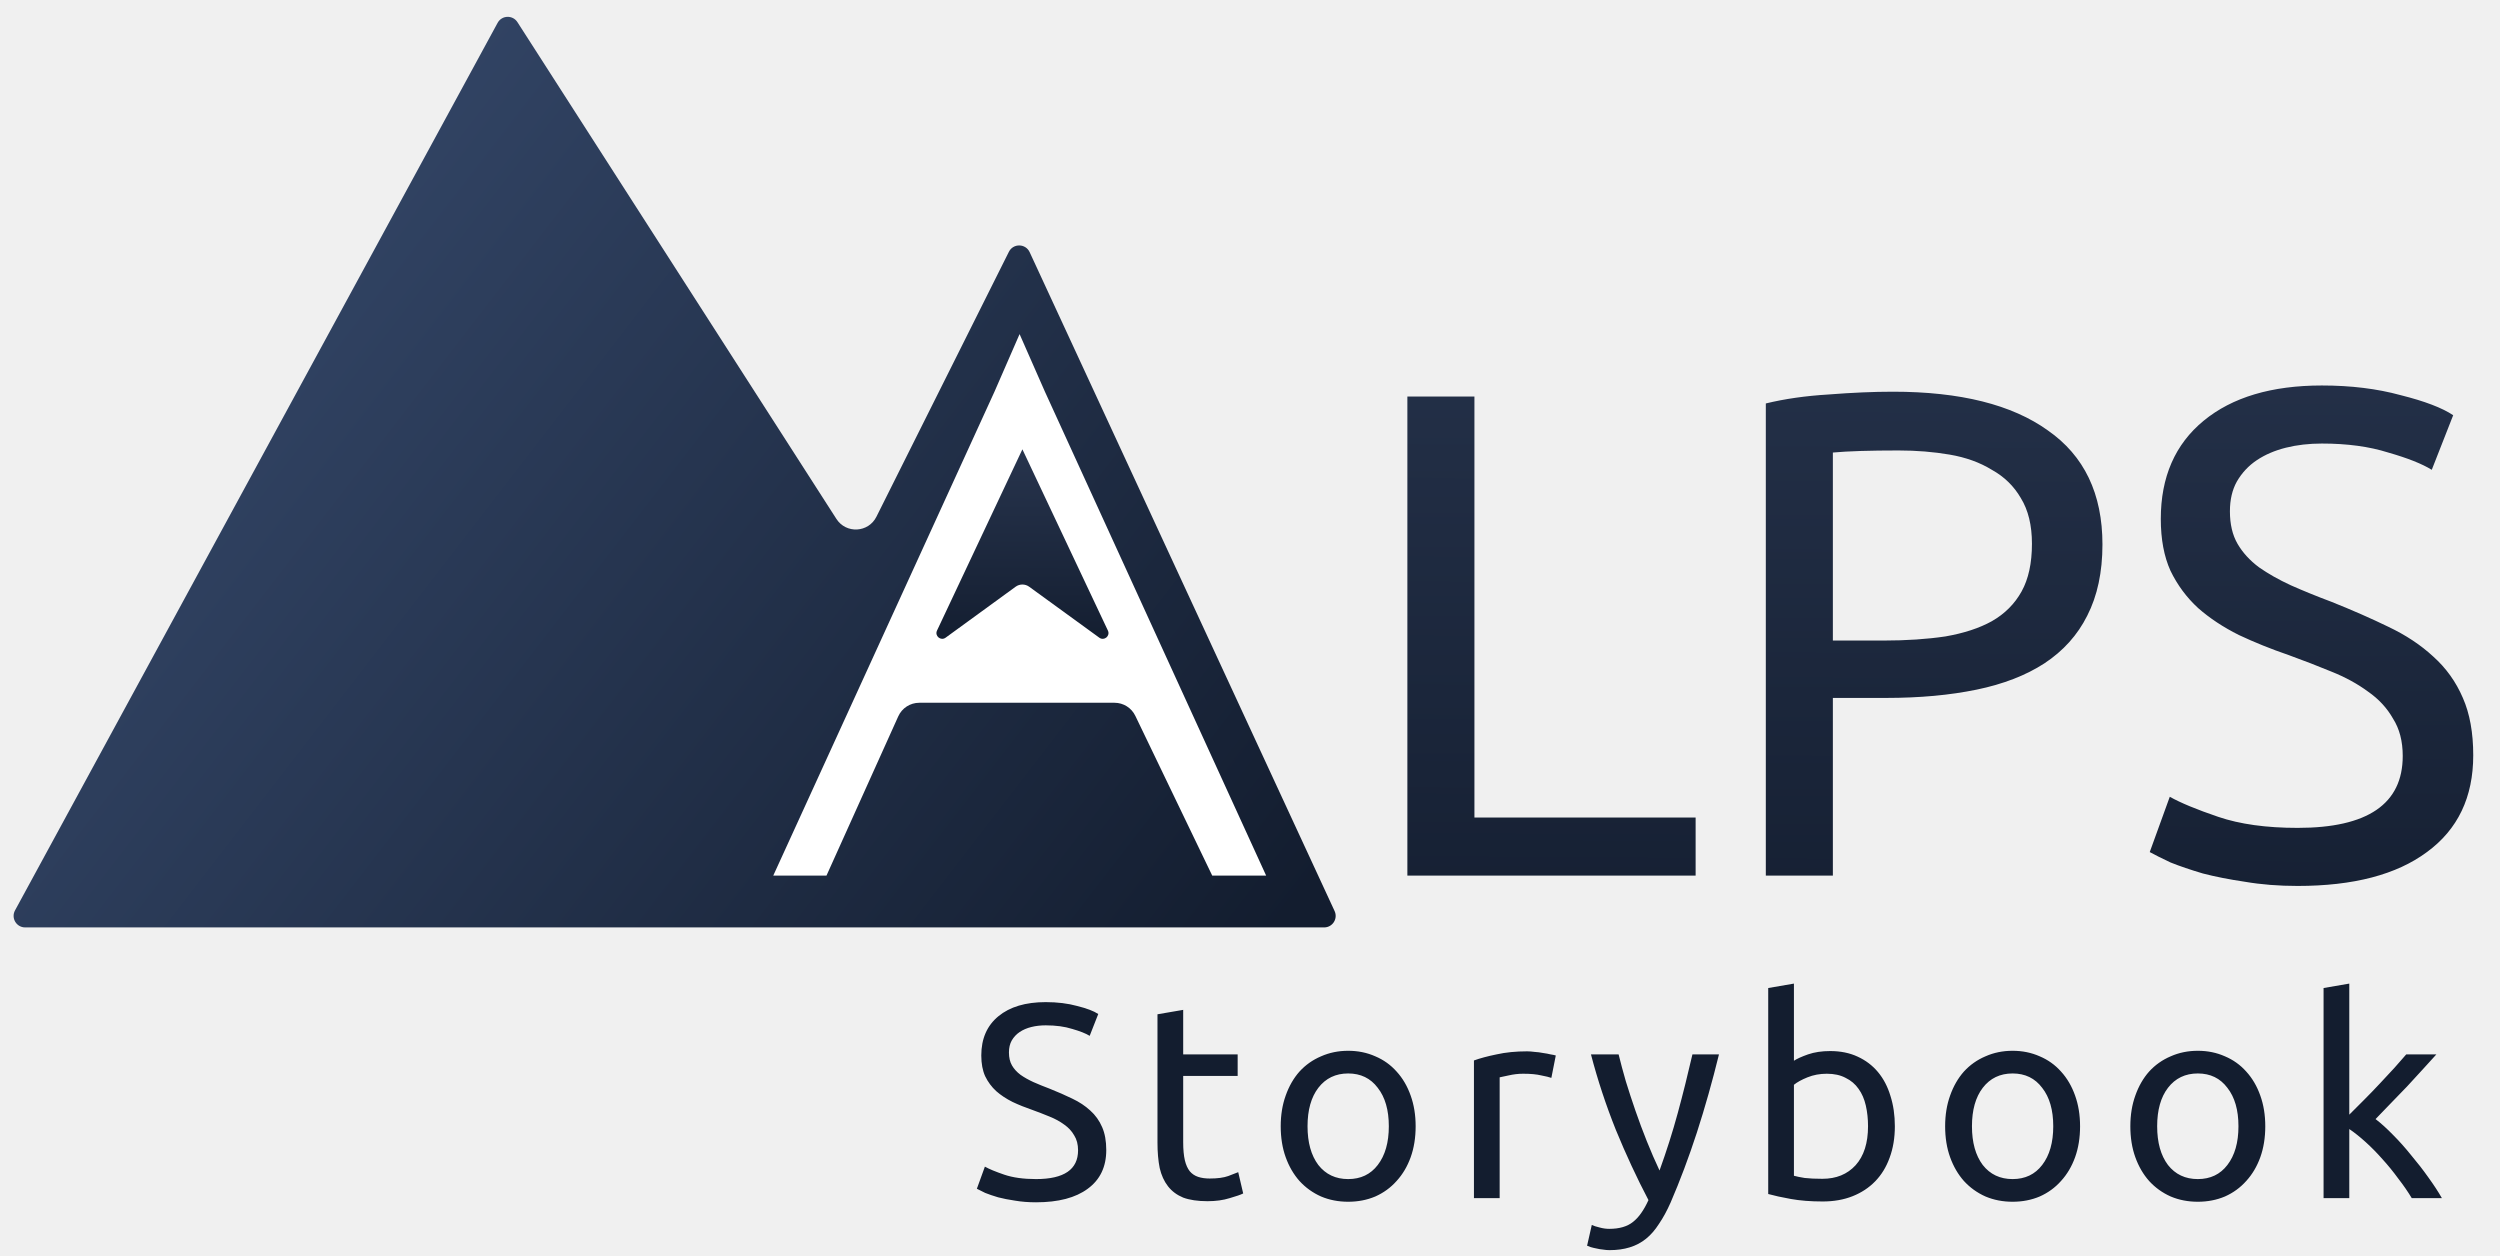
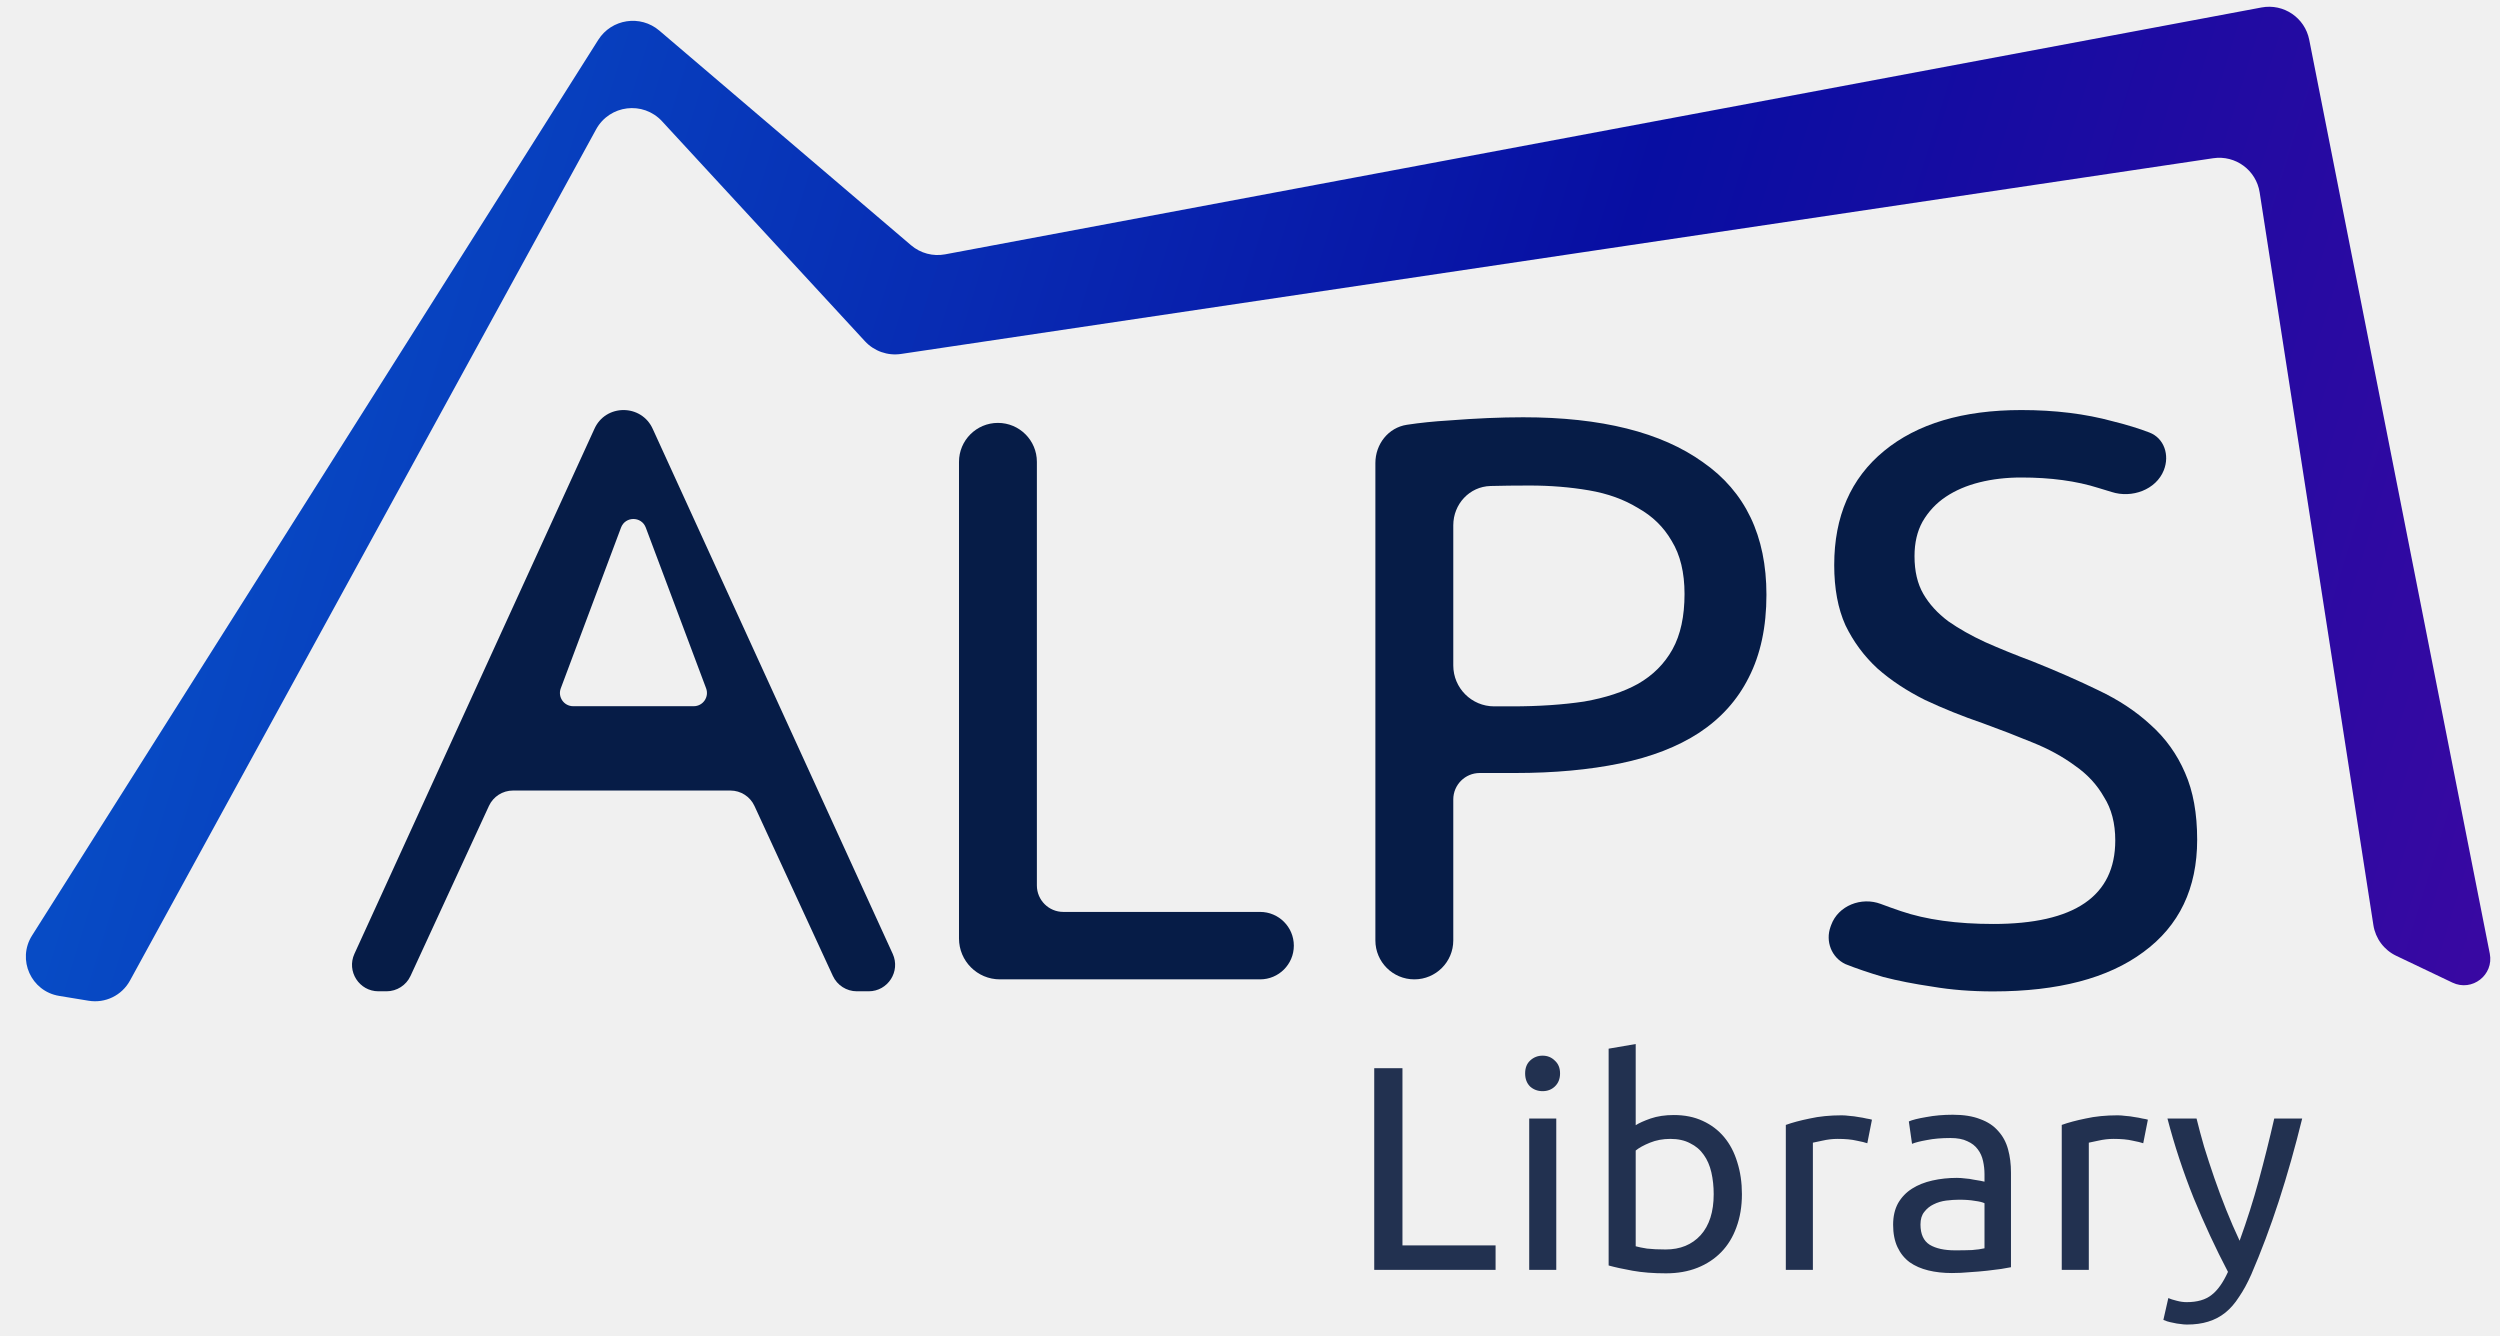
- <svg xmlns="http://www.w3.org/2000/svg" width="217" height="109" viewBox="0 0 217 109" fill="none">
-   <path d="M43.193 1.984L1.304 79.022C0.941 79.689 1.424 80.5 2.182 80.5H114.935C115.666 80.5 116.15 79.743 115.843 79.08L89.373 21.886C89.021 21.125 87.945 21.109 87.571 21.858L76.072 44.855C75.379 46.243 73.439 46.347 72.6 45.042L44.913 1.922C44.502 1.282 43.556 1.316 43.193 1.984Z" fill="url(#paint0_linear)" />
-   <path d="M98.545 62.133C98.212 61.44 97.511 61 96.743 61H79.792C79.006 61 78.292 61.461 77.969 62.178L71.74 76H67.12L86.32 34L88.5 29L90.7 34L109.9 76H105.22L98.545 62.133Z" fill="white" />
-   <path d="M147.18 70.96V76H122.16V34.42H127.98V70.96H147.18ZM164.313 34C170.153 34 174.633 35.12 177.753 37.36C180.913 39.56 182.493 42.86 182.493 47.26C182.493 49.66 182.053 51.72 181.173 53.44C180.333 55.12 179.093 56.5 177.453 57.58C175.853 58.62 173.893 59.38 171.573 59.86C169.253 60.34 166.633 60.58 163.713 60.58H159.093V76H153.273V35.02C154.913 34.62 156.733 34.36 158.733 34.24C160.773 34.08 162.633 34 164.313 34ZM164.793 39.1C162.313 39.1 160.413 39.16 159.093 39.28V55.6H163.473C165.473 55.6 167.273 55.48 168.873 55.24C170.473 54.96 171.813 54.52 172.893 53.92C174.013 53.28 174.873 52.42 175.473 51.34C176.073 50.26 176.373 48.88 176.373 47.2C176.373 45.6 176.053 44.28 175.413 43.24C174.813 42.2 173.973 41.38 172.893 40.78C171.853 40.14 170.633 39.7 169.233 39.46C167.833 39.22 166.353 39.1 164.793 39.1ZM199.437 71.86C205.517 71.86 208.557 69.78 208.557 65.62C208.557 64.34 208.277 63.26 207.717 62.38C207.197 61.46 206.477 60.68 205.557 60.04C204.637 59.36 203.577 58.78 202.377 58.3C201.217 57.82 199.977 57.34 198.657 56.86C197.137 56.34 195.697 55.76 194.337 55.12C192.977 54.44 191.797 53.66 190.797 52.78C189.797 51.86 188.997 50.78 188.397 49.54C187.837 48.3 187.557 46.8 187.557 45.04C187.557 41.4 188.797 38.56 191.277 36.52C193.757 34.48 197.177 33.46 201.537 33.46C204.057 33.46 206.337 33.74 208.377 34.3C210.457 34.82 211.977 35.4 212.937 36.04L211.077 40.78C210.237 40.26 208.977 39.76 207.297 39.28C205.657 38.76 203.737 38.5 201.537 38.5C200.417 38.5 199.377 38.62 198.417 38.86C197.457 39.1 196.617 39.46 195.897 39.94C195.177 40.42 194.597 41.04 194.157 41.8C193.757 42.52 193.557 43.38 193.557 44.38C193.557 45.5 193.777 46.44 194.217 47.2C194.657 47.96 195.277 48.64 196.077 49.24C196.877 49.8 197.797 50.32 198.837 50.8C199.917 51.28 201.097 51.76 202.377 52.24C204.177 52.96 205.817 53.68 207.297 54.4C208.817 55.12 210.117 55.98 211.197 56.98C212.317 57.98 213.177 59.18 213.777 60.58C214.377 61.94 214.677 63.6 214.677 65.56C214.677 69.2 213.337 72 210.657 73.96C208.017 75.92 204.277 76.9 199.437 76.9C197.797 76.9 196.277 76.78 194.877 76.54C193.517 76.34 192.297 76.1 191.217 75.82C190.137 75.5 189.197 75.18 188.397 74.86C187.637 74.5 187.037 74.2 186.597 73.96L188.337 69.16C189.257 69.68 190.657 70.26 192.537 70.9C194.417 71.54 196.717 71.86 199.437 71.86Z" fill="url(#paint1_linear)" />
-   <path d="M89.928 102.344C92.36 102.344 93.576 101.512 93.576 99.848C93.576 99.336 93.464 98.904 93.24 98.552C93.032 98.184 92.744 97.872 92.376 97.616C92.008 97.344 91.584 97.112 91.104 96.92C90.64 96.728 90.144 96.536 89.616 96.344C89.008 96.136 88.432 95.904 87.888 95.648C87.344 95.376 86.872 95.064 86.472 94.712C86.072 94.344 85.752 93.912 85.512 93.416C85.288 92.92 85.176 92.32 85.176 91.616C85.176 90.16 85.672 89.024 86.664 88.208C87.656 87.392 89.024 86.984 90.768 86.984C91.776 86.984 92.688 87.096 93.504 87.32C94.336 87.528 94.944 87.76 95.328 88.016L94.584 89.912C94.248 89.704 93.744 89.504 93.072 89.312C92.416 89.104 91.648 89 90.768 89C90.32 89 89.904 89.048 89.52 89.144C89.136 89.24 88.8 89.384 88.512 89.576C88.224 89.768 87.992 90.016 87.816 90.32C87.656 90.608 87.576 90.952 87.576 91.352C87.576 91.8 87.664 92.176 87.84 92.48C88.016 92.784 88.264 93.056 88.584 93.296C88.904 93.52 89.272 93.728 89.688 93.92C90.12 94.112 90.592 94.304 91.104 94.496C91.824 94.784 92.48 95.072 93.072 95.36C93.68 95.648 94.2 95.992 94.632 96.392C95.08 96.792 95.424 97.272 95.664 97.832C95.904 98.376 96.024 99.04 96.024 99.824C96.024 101.28 95.488 102.4 94.416 103.184C93.36 103.968 91.864 104.36 89.928 104.36C89.272 104.36 88.664 104.312 88.104 104.216C87.56 104.136 87.072 104.04 86.64 103.928C86.208 103.8 85.832 103.672 85.512 103.544C85.208 103.4 84.968 103.28 84.792 103.184L85.488 101.264C85.856 101.472 86.416 101.704 87.168 101.96C87.92 102.216 88.84 102.344 89.928 102.344ZM102.701 91.52H107.429V93.392H102.701V99.152C102.701 99.776 102.749 100.296 102.845 100.712C102.941 101.112 103.085 101.432 103.277 101.672C103.469 101.896 103.709 102.056 103.997 102.152C104.285 102.248 104.621 102.296 105.005 102.296C105.677 102.296 106.213 102.224 106.613 102.08C107.029 101.92 107.317 101.808 107.477 101.744L107.909 103.592C107.685 103.704 107.293 103.84 106.733 104C106.173 104.176 105.533 104.264 104.813 104.264C103.965 104.264 103.261 104.16 102.701 103.952C102.157 103.728 101.717 103.4 101.381 102.968C101.045 102.536 100.805 102.008 100.661 101.384C100.533 100.744 100.469 100.008 100.469 99.176V88.04L102.701 87.656V91.52ZM122.878 97.76C122.878 98.752 122.734 99.648 122.446 100.448C122.158 101.248 121.75 101.936 121.222 102.512C120.71 103.088 120.094 103.536 119.374 103.856C118.654 104.16 117.87 104.312 117.022 104.312C116.174 104.312 115.39 104.16 114.67 103.856C113.95 103.536 113.326 103.088 112.798 102.512C112.286 101.936 111.886 101.248 111.598 100.448C111.31 99.648 111.166 98.752 111.166 97.76C111.166 96.784 111.31 95.896 111.598 95.096C111.886 94.28 112.286 93.584 112.798 93.008C113.326 92.432 113.95 91.992 114.67 91.688C115.39 91.368 116.174 91.208 117.022 91.208C117.87 91.208 118.654 91.368 119.374 91.688C120.094 91.992 120.71 92.432 121.222 93.008C121.75 93.584 122.158 94.28 122.446 95.096C122.734 95.896 122.878 96.784 122.878 97.76ZM120.55 97.76C120.55 96.352 120.23 95.24 119.59 94.424C118.966 93.592 118.11 93.176 117.022 93.176C115.934 93.176 115.07 93.592 114.43 94.424C113.806 95.24 113.494 96.352 113.494 97.76C113.494 99.168 113.806 100.288 114.43 101.12C115.07 101.936 115.934 102.344 117.022 102.344C118.11 102.344 118.966 101.936 119.59 101.12C120.23 100.288 120.55 99.168 120.55 97.76ZM132.546 91.256C132.738 91.256 132.954 91.272 133.194 91.304C133.45 91.32 133.698 91.352 133.938 91.4C134.178 91.432 134.394 91.472 134.586 91.52C134.794 91.552 134.946 91.584 135.042 91.616L134.658 93.56C134.482 93.496 134.186 93.424 133.77 93.344C133.37 93.248 132.85 93.2 132.21 93.2C131.794 93.2 131.378 93.248 130.962 93.344C130.562 93.424 130.298 93.48 130.17 93.512V104H127.938V92.048C128.466 91.856 129.122 91.68 129.906 91.52C130.69 91.344 131.57 91.256 132.546 91.256ZM138.167 106.328C138.343 106.408 138.567 106.48 138.839 106.544C139.127 106.624 139.407 106.664 139.679 106.664C140.559 106.664 141.247 106.464 141.743 106.064C142.239 105.68 142.687 105.048 143.087 104.168C142.079 102.248 141.135 100.216 140.255 98.072C139.391 95.912 138.671 93.728 138.095 91.52H140.495C140.671 92.24 140.879 93.016 141.119 93.848C141.375 94.68 141.655 95.536 141.959 96.416C142.263 97.296 142.591 98.176 142.943 99.056C143.295 99.936 143.663 100.784 144.047 101.6C144.655 99.92 145.183 98.256 145.631 96.608C146.079 94.96 146.503 93.264 146.903 91.52H149.207C148.631 93.872 147.991 96.136 147.287 98.312C146.583 100.472 145.823 102.496 145.007 104.384C144.687 105.104 144.351 105.72 143.999 106.232C143.663 106.76 143.287 107.192 142.871 107.528C142.455 107.864 141.983 108.112 141.455 108.272C140.943 108.432 140.359 108.512 139.703 108.512C139.527 108.512 139.343 108.496 139.151 108.464C138.959 108.448 138.767 108.416 138.575 108.368C138.399 108.336 138.231 108.296 138.071 108.248C137.927 108.2 137.823 108.16 137.759 108.128L138.167 106.328ZM155.713 92.072C155.985 91.896 156.393 91.712 156.937 91.52C157.497 91.328 158.137 91.232 158.857 91.232C159.753 91.232 160.545 91.392 161.233 91.712C161.937 92.032 162.529 92.48 163.009 93.056C163.489 93.632 163.849 94.32 164.089 95.12C164.345 95.92 164.473 96.8 164.473 97.76C164.473 98.768 164.321 99.68 164.017 100.496C163.729 101.296 163.313 101.976 162.769 102.536C162.225 103.096 161.569 103.528 160.801 103.832C160.033 104.136 159.169 104.288 158.209 104.288C157.169 104.288 156.249 104.216 155.449 104.072C154.649 103.928 153.993 103.784 153.481 103.64V85.76L155.713 85.376V92.072ZM155.713 102.056C155.937 102.12 156.249 102.184 156.649 102.248C157.065 102.296 157.577 102.32 158.185 102.32C159.385 102.32 160.345 101.928 161.065 101.144C161.785 100.344 162.145 99.216 162.145 97.76C162.145 97.12 162.081 96.52 161.953 95.96C161.825 95.4 161.617 94.92 161.329 94.52C161.041 94.104 160.665 93.784 160.201 93.56C159.753 93.32 159.209 93.2 158.569 93.2C157.961 93.2 157.401 93.304 156.889 93.512C156.377 93.72 155.985 93.936 155.713 94.16V102.056ZM180.55 97.76C180.55 98.752 180.406 99.648 180.118 100.448C179.83 101.248 179.422 101.936 178.894 102.512C178.382 103.088 177.766 103.536 177.046 103.856C176.326 104.16 175.542 104.312 174.694 104.312C173.846 104.312 173.062 104.16 172.342 103.856C171.622 103.536 170.998 103.088 170.47 102.512C169.958 101.936 169.558 101.248 169.27 100.448C168.982 99.648 168.838 98.752 168.838 97.76C168.838 96.784 168.982 95.896 169.27 95.096C169.558 94.28 169.958 93.584 170.47 93.008C170.998 92.432 171.622 91.992 172.342 91.688C173.062 91.368 173.846 91.208 174.694 91.208C175.542 91.208 176.326 91.368 177.046 91.688C177.766 91.992 178.382 92.432 178.894 93.008C179.422 93.584 179.83 94.28 180.118 95.096C180.406 95.896 180.55 96.784 180.55 97.76ZM178.222 97.76C178.222 96.352 177.902 95.24 177.262 94.424C176.638 93.592 175.782 93.176 174.694 93.176C173.606 93.176 172.742 93.592 172.102 94.424C171.478 95.24 171.166 96.352 171.166 97.76C171.166 99.168 171.478 100.288 172.102 101.12C172.742 101.936 173.606 102.344 174.694 102.344C175.782 102.344 176.638 101.936 177.262 101.12C177.902 100.288 178.222 99.168 178.222 97.76ZM196.626 97.76C196.626 98.752 196.482 99.648 196.194 100.448C195.906 101.248 195.498 101.936 194.97 102.512C194.458 103.088 193.842 103.536 193.122 103.856C192.402 104.16 191.618 104.312 190.77 104.312C189.922 104.312 189.138 104.16 188.418 103.856C187.698 103.536 187.074 103.088 186.546 102.512C186.034 101.936 185.634 101.248 185.346 100.448C185.058 99.648 184.914 98.752 184.914 97.76C184.914 96.784 185.058 95.896 185.346 95.096C185.634 94.28 186.034 93.584 186.546 93.008C187.074 92.432 187.698 91.992 188.418 91.688C189.138 91.368 189.922 91.208 190.77 91.208C191.618 91.208 192.402 91.368 193.122 91.688C193.842 91.992 194.458 92.432 194.97 93.008C195.498 93.584 195.906 94.28 196.194 95.096C196.482 95.896 196.626 96.784 196.626 97.76ZM194.298 97.76C194.298 96.352 193.978 95.24 193.338 94.424C192.714 93.592 191.858 93.176 190.77 93.176C189.682 93.176 188.818 93.592 188.178 94.424C187.554 95.24 187.242 96.352 187.242 97.76C187.242 99.168 187.554 100.288 188.178 101.12C188.818 101.936 189.682 102.344 190.77 102.344C191.858 102.344 192.714 101.936 193.338 101.12C193.978 100.288 194.298 99.168 194.298 97.76ZM206.198 97.136C206.678 97.504 207.182 97.96 207.71 98.504C208.254 99.048 208.782 99.64 209.294 100.28C209.822 100.904 210.318 101.544 210.782 102.2C211.246 102.84 211.638 103.44 211.958 104H209.342C209.006 103.44 208.614 102.872 208.166 102.296C207.734 101.704 207.278 101.144 206.798 100.616C206.318 100.072 205.83 99.576 205.334 99.128C204.838 98.68 204.366 98.304 203.918 98V104H201.686V85.76L203.918 85.376V96.752C204.302 96.368 204.726 95.944 205.19 95.48C205.654 95.016 206.11 94.544 206.558 94.064C207.006 93.584 207.43 93.128 207.83 92.696C208.23 92.248 208.574 91.856 208.862 91.52H211.478C211.11 91.92 210.71 92.36 210.278 92.84C209.846 93.32 209.398 93.808 208.934 94.304C208.47 94.784 207.998 95.272 207.518 95.768C207.054 96.248 206.614 96.704 206.198 97.136Z" fill="#131D2F" />
-   <path d="M88.744 39L96.167 54.735C96.388 55.203 95.84 55.657 95.421 55.352L89.332 50.928C88.981 50.673 88.506 50.673 88.156 50.928L82.079 55.351C81.66 55.656 81.112 55.202 81.332 54.734L88.744 39Z" fill="url(#paint2_linear)" />
+ <svg xmlns="http://www.w3.org/2000/svg" width="189" height="101" viewBox="0 0 189 101" fill="none">
+   <path d="M45.227 3.015L2.422 70.727C1.273 72.543 2.352 74.943 4.472 75.29L6.707 75.657C7.963 75.862 9.212 75.253 9.823 74.137L45.066 9.779C46.081 7.925 48.617 7.614 50.051 9.168L65.39 25.797C66.084 26.549 67.106 26.91 68.119 26.759L167.319 11.962C169.001 11.711 170.57 12.866 170.83 14.546L179.429 69.942C179.586 70.951 180.231 71.819 181.154 72.258L185.405 74.286C186.89 74.994 188.547 73.707 188.228 72.093L174.577 3.004C174.248 1.34 172.641 0.252 170.974 0.564L71.452 19.228C70.534 19.4 69.587 19.148 68.876 18.541L49.847 2.315C48.415 1.093 46.233 1.424 45.227 3.015Z" fill="url(#paint0_linear)" />
+   <path d="M95.265 68.941C96.673 68.941 97.814 70.083 97.814 71.491V71.491C97.814 72.899 96.673 74.04 95.265 74.04H75.592C73.884 74.04 72.5 72.656 72.5 70.948V34.916C72.5 33.289 73.818 31.971 75.444 31.971V31.971C77.07 31.971 78.388 33.289 78.388 34.916V66.941C78.388 68.046 79.284 68.941 80.388 68.941H95.265Z" fill="#061C47" />
+   <path d="M115.149 31.546C121.058 31.546 125.591 32.679 128.747 34.946C131.944 37.172 133.543 40.511 133.543 44.962C133.543 47.391 133.098 49.475 132.208 51.215C131.358 52.915 130.103 54.311 128.444 55.404C126.825 56.456 124.842 57.225 122.495 57.711C120.147 58.196 117.496 58.439 114.542 58.439H111.868C110.763 58.439 109.868 59.334 109.868 60.439V71.096C109.868 72.722 108.55 74.04 106.924 74.04V74.04C105.297 74.04 103.979 72.722 103.979 71.096V35.007C103.979 33.581 104.953 32.326 106.362 32.113C107.355 31.963 108.402 31.855 109.504 31.789C111.568 31.627 113.449 31.546 115.149 31.546ZM115.635 36.706C114.541 36.706 113.558 36.718 112.687 36.741C111.089 36.783 109.868 38.113 109.868 39.712V50.308C109.868 52.016 111.252 53.401 112.96 53.401H114.299C116.323 53.401 118.144 53.279 119.763 53.036C121.382 52.753 122.737 52.308 123.83 51.701C124.963 51.053 125.833 50.183 126.44 49.09C127.048 47.998 127.351 46.601 127.351 44.902C127.351 43.283 127.027 41.947 126.38 40.895C125.773 39.843 124.923 39.013 123.83 38.406C122.778 37.759 121.544 37.313 120.127 37.071C118.711 36.828 117.213 36.706 115.635 36.706Z" fill="#061C47" />
+   <path d="M150.686 69.852C156.838 69.852 159.914 67.747 159.914 63.538C159.914 62.243 159.63 61.151 159.064 60.26C158.538 59.329 157.809 58.54 156.878 57.893C155.947 57.205 154.875 56.618 153.661 56.132C152.487 55.647 151.233 55.161 149.897 54.675C148.359 54.149 146.902 53.562 145.526 52.915C144.15 52.227 142.956 51.438 141.945 50.547C140.933 49.617 140.123 48.524 139.516 47.269C138.95 46.015 138.667 44.497 138.667 42.716C138.667 39.033 139.921 36.16 142.43 34.096C144.939 32.032 148.4 31 152.811 31C155.361 31 157.667 31.283 159.731 31.85C160.797 32.116 161.717 32.398 162.492 32.696C163.62 33.129 164.03 34.413 163.589 35.538V35.538C163.003 37.031 161.165 37.687 159.639 37.193C159.324 37.09 158.991 36.989 158.639 36.889C156.979 36.362 155.037 36.099 152.811 36.099C151.678 36.099 150.626 36.221 149.654 36.464C148.683 36.706 147.833 37.071 147.105 37.556C146.376 38.042 145.789 38.669 145.344 39.438C144.939 40.167 144.737 41.037 144.737 42.048C144.737 43.182 144.96 44.133 145.405 44.902C145.85 45.671 146.477 46.359 147.287 46.966C148.096 47.532 149.027 48.058 150.079 48.544C151.172 49.03 152.366 49.515 153.661 50.001C155.482 50.729 157.141 51.458 158.639 52.186C160.177 52.915 161.492 53.785 162.585 54.797C163.718 55.809 164.588 57.023 165.195 58.439C165.802 59.815 166.106 61.495 166.106 63.478C166.106 67.16 164.75 69.993 162.038 71.977C159.367 73.96 155.583 74.951 150.686 74.951C149.027 74.951 147.489 74.83 146.073 74.587C144.697 74.385 143.462 74.142 142.37 73.858C141.277 73.535 140.326 73.211 139.516 72.887V72.887C138.458 72.386 137.99 71.163 138.389 70.062L138.436 69.933C138.969 68.461 140.721 67.784 142.186 68.337C142.652 68.513 143.159 68.694 143.705 68.88C145.607 69.528 147.934 69.852 150.686 69.852Z" fill="#061C47" />
+   <path d="M113.066 94.152V96H103.892V80.754H106.026V94.152H113.066ZM117.654 96H115.608V84.56H117.654V96ZM116.62 82.492C116.254 82.492 115.938 82.375 115.674 82.14C115.425 81.891 115.3 81.561 115.3 81.15C115.3 80.739 115.425 80.417 115.674 80.182C115.938 79.933 116.254 79.808 116.62 79.808C116.987 79.808 117.295 79.933 117.544 80.182C117.808 80.417 117.94 80.739 117.94 81.15C117.94 81.561 117.808 81.891 117.544 82.14C117.295 82.375 116.987 82.492 116.62 82.492ZM123.659 85.066C123.908 84.905 124.282 84.736 124.781 84.56C125.294 84.384 125.881 84.296 126.541 84.296C127.362 84.296 128.088 84.443 128.719 84.736C129.364 85.029 129.907 85.44 130.347 85.968C130.787 86.496 131.117 87.127 131.337 87.86C131.571 88.593 131.689 89.4 131.689 90.28C131.689 91.204 131.549 92.04 131.271 92.788C131.007 93.521 130.625 94.145 130.127 94.658C129.628 95.171 129.027 95.567 128.323 95.846C127.619 96.125 126.827 96.264 125.947 96.264C124.993 96.264 124.15 96.198 123.417 96.066C122.683 95.934 122.082 95.802 121.613 95.67V79.28L123.659 78.928V85.066ZM123.659 94.218C123.864 94.277 124.15 94.335 124.517 94.394C124.898 94.438 125.367 94.46 125.925 94.46C127.025 94.46 127.905 94.101 128.565 93.382C129.225 92.649 129.555 91.615 129.555 90.28C129.555 89.693 129.496 89.143 129.379 88.63C129.261 88.117 129.071 87.677 128.807 87.31C128.543 86.929 128.198 86.635 127.773 86.43C127.362 86.21 126.863 86.1 126.277 86.1C125.719 86.1 125.206 86.195 124.737 86.386C124.267 86.577 123.908 86.775 123.659 86.98V94.218ZM139.232 84.318C139.408 84.318 139.606 84.333 139.826 84.362C140.06 84.377 140.288 84.406 140.508 84.45C140.728 84.479 140.926 84.516 141.102 84.56C141.292 84.589 141.432 84.619 141.52 84.648L141.168 86.43C141.006 86.371 140.735 86.305 140.354 86.232C139.987 86.144 139.51 86.1 138.924 86.1C138.542 86.1 138.161 86.144 137.78 86.232C137.413 86.305 137.171 86.357 137.054 86.386V96H135.008V85.044C135.492 84.868 136.093 84.707 136.812 84.56C137.53 84.399 138.337 84.318 139.232 84.318ZM147.806 94.526C148.29 94.526 148.715 94.519 149.082 94.504C149.463 94.475 149.779 94.431 150.028 94.372V90.962C149.881 90.889 149.639 90.83 149.302 90.786C148.979 90.727 148.583 90.698 148.114 90.698C147.806 90.698 147.476 90.72 147.124 90.764C146.787 90.808 146.471 90.903 146.178 91.05C145.899 91.182 145.665 91.373 145.474 91.622C145.283 91.857 145.188 92.172 145.188 92.568C145.188 93.301 145.423 93.815 145.892 94.108C146.361 94.387 146.999 94.526 147.806 94.526ZM147.63 84.274C148.451 84.274 149.141 84.384 149.698 84.604C150.27 84.809 150.725 85.11 151.062 85.506C151.414 85.887 151.663 86.349 151.81 86.892C151.957 87.42 152.03 88.007 152.03 88.652V95.802C151.854 95.831 151.605 95.875 151.282 95.934C150.974 95.978 150.622 96.022 150.226 96.066C149.83 96.11 149.397 96.147 148.928 96.176C148.473 96.22 148.019 96.242 147.564 96.242C146.919 96.242 146.325 96.176 145.782 96.044C145.239 95.912 144.77 95.707 144.374 95.428C143.978 95.135 143.67 94.753 143.45 94.284C143.23 93.815 143.12 93.25 143.12 92.59C143.12 91.959 143.245 91.417 143.494 90.962C143.758 90.507 144.11 90.141 144.55 89.862C144.99 89.583 145.503 89.378 146.09 89.246C146.677 89.114 147.293 89.048 147.938 89.048C148.143 89.048 148.356 89.063 148.576 89.092C148.796 89.107 149.001 89.136 149.192 89.18C149.397 89.209 149.573 89.239 149.72 89.268C149.867 89.297 149.969 89.319 150.028 89.334V88.762C150.028 88.425 149.991 88.095 149.918 87.772C149.845 87.435 149.713 87.141 149.522 86.892C149.331 86.628 149.067 86.423 148.73 86.276C148.407 86.115 147.982 86.034 147.454 86.034C146.779 86.034 146.185 86.085 145.672 86.188C145.173 86.276 144.799 86.371 144.55 86.474L144.308 84.78C144.572 84.663 145.012 84.553 145.628 84.45C146.244 84.333 146.911 84.274 147.63 84.274ZM160.092 84.318C160.268 84.318 160.466 84.333 160.686 84.362C160.921 84.377 161.148 84.406 161.368 84.45C161.588 84.479 161.786 84.516 161.962 84.56C162.153 84.589 162.292 84.619 162.38 84.648L162.028 86.43C161.867 86.371 161.596 86.305 161.214 86.232C160.848 86.144 160.371 86.1 159.784 86.1C159.403 86.1 159.022 86.144 158.64 86.232C158.274 86.305 158.032 86.357 157.914 86.386V96H155.868V85.044C156.352 84.868 156.954 84.707 157.672 84.56C158.391 84.399 159.198 84.318 160.092 84.318ZM163.925 98.134C164.087 98.207 164.292 98.273 164.541 98.332C164.805 98.405 165.062 98.442 165.311 98.442C166.118 98.442 166.749 98.259 167.203 97.892C167.658 97.54 168.069 96.961 168.435 96.154C167.511 94.394 166.646 92.531 165.839 90.566C165.047 88.586 164.387 86.584 163.859 84.56H166.059C166.221 85.22 166.411 85.931 166.631 86.694C166.866 87.457 167.123 88.241 167.401 89.048C167.68 89.855 167.981 90.661 168.303 91.468C168.626 92.275 168.963 93.052 169.315 93.8C169.873 92.26 170.357 90.735 170.767 89.224C171.178 87.713 171.567 86.159 171.933 84.56H174.045C173.517 86.716 172.931 88.791 172.285 90.786C171.64 92.766 170.943 94.621 170.195 96.352C169.902 97.012 169.594 97.577 169.271 98.046C168.963 98.53 168.619 98.926 168.237 99.234C167.856 99.542 167.423 99.769 166.939 99.916C166.47 100.063 165.935 100.136 165.333 100.136C165.172 100.136 165.003 100.121 164.827 100.092C164.651 100.077 164.475 100.048 164.299 100.004C164.138 99.975 163.984 99.938 163.837 99.894C163.705 99.85 163.61 99.813 163.551 99.784L163.925 98.134Z" fill="#223150" />
+   <path fill-rule="evenodd" clip-rule="evenodd" d="M55.22 59.765C56 59.765 56.709 60.219 57.036 60.927L62.964 73.779C63.291 74.488 64 74.942 64.78 74.942H65.67C67.126 74.942 68.094 73.435 67.489 72.11L49.357 32.447C48.509 30.519 45.768 30.516 44.926 32.447L26.794 72.11C26.189 73.435 27.157 74.942 28.613 74.942H29.22C30 74.942 30.709 74.488 31.036 73.779L36.964 60.927C37.291 60.219 38 59.765 38.78 59.765H55.22ZM48.821 39.885C48.497 39.02 47.273 39.02 46.949 39.886L42.395 52.038C42.15 52.691 42.633 53.389 43.332 53.389H47.884H52.446C53.144 53.389 53.627 52.691 53.382 52.037L50.887 45.389L48.821 39.885Z" fill="#061C47" />
  <defs>
-     <linearGradient id="paint0_linear" x1="25.5" y1="24" x2="106.5" y2="86.5" gradientUnits="userSpaceOnUse">
-       <stop stop-color="#314363" />
-       <stop offset="1" stop-color="#131D2F" />
-     </linearGradient>
-     <linearGradient id="paint1_linear" x1="167.431" y1="19.431" x2="167" y2="88" gradientUnits="userSpaceOnUse">
-       <stop stop-color="#27344D" />
-       <stop offset="1" stop-color="#131D2F" />
-     </linearGradient>
-     <linearGradient id="paint2_linear" x1="88.821" y1="39.109" x2="88.653" y2="56.499" gradientUnits="userSpaceOnUse">
-       <stop stop-color="#27344D" />
-       <stop offset="1" stop-color="#131D2F" />
+     <linearGradient id="paint0_linear" x1="21.23" y1="13.511" x2="190.611" y2="65.721" gradientUnits="userSpaceOnUse">
+       <stop stop-color="#074BC5" />
+       <stop offset="0.557" stop-color="#080EA2" />
+       <stop offset="1" stop-color="#3908A2" />
    </linearGradient>
  </defs>
</svg>
